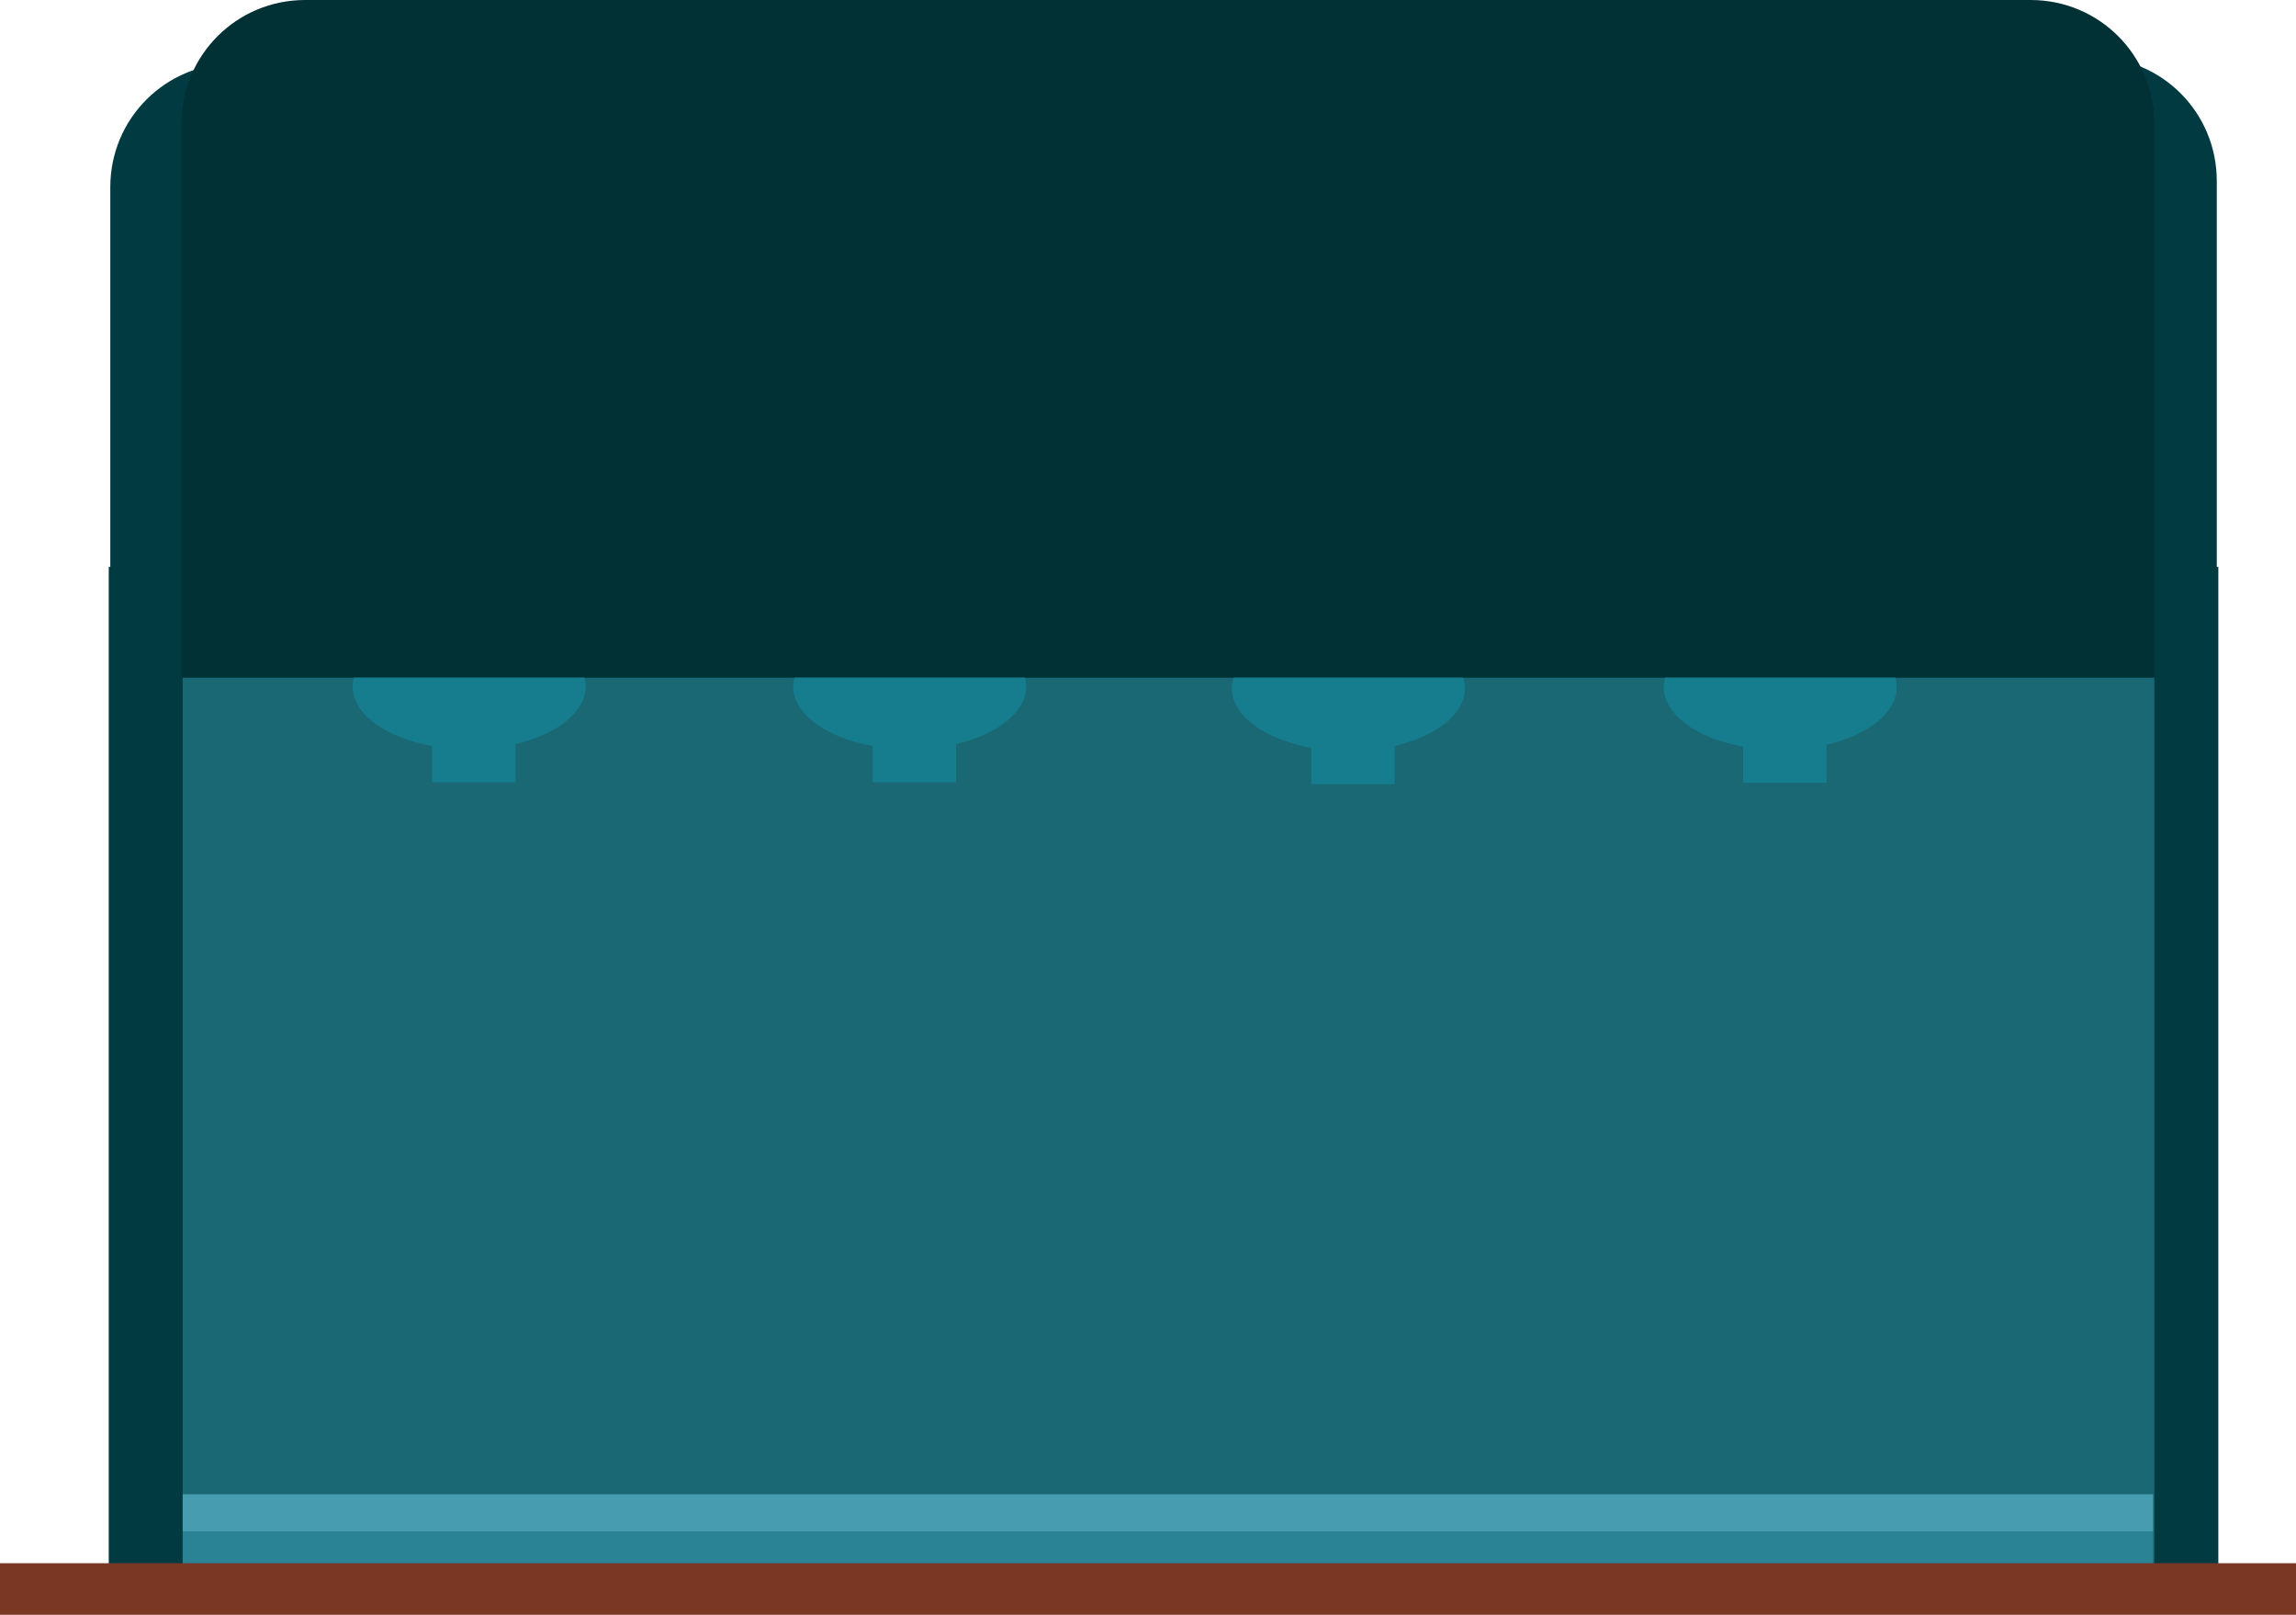
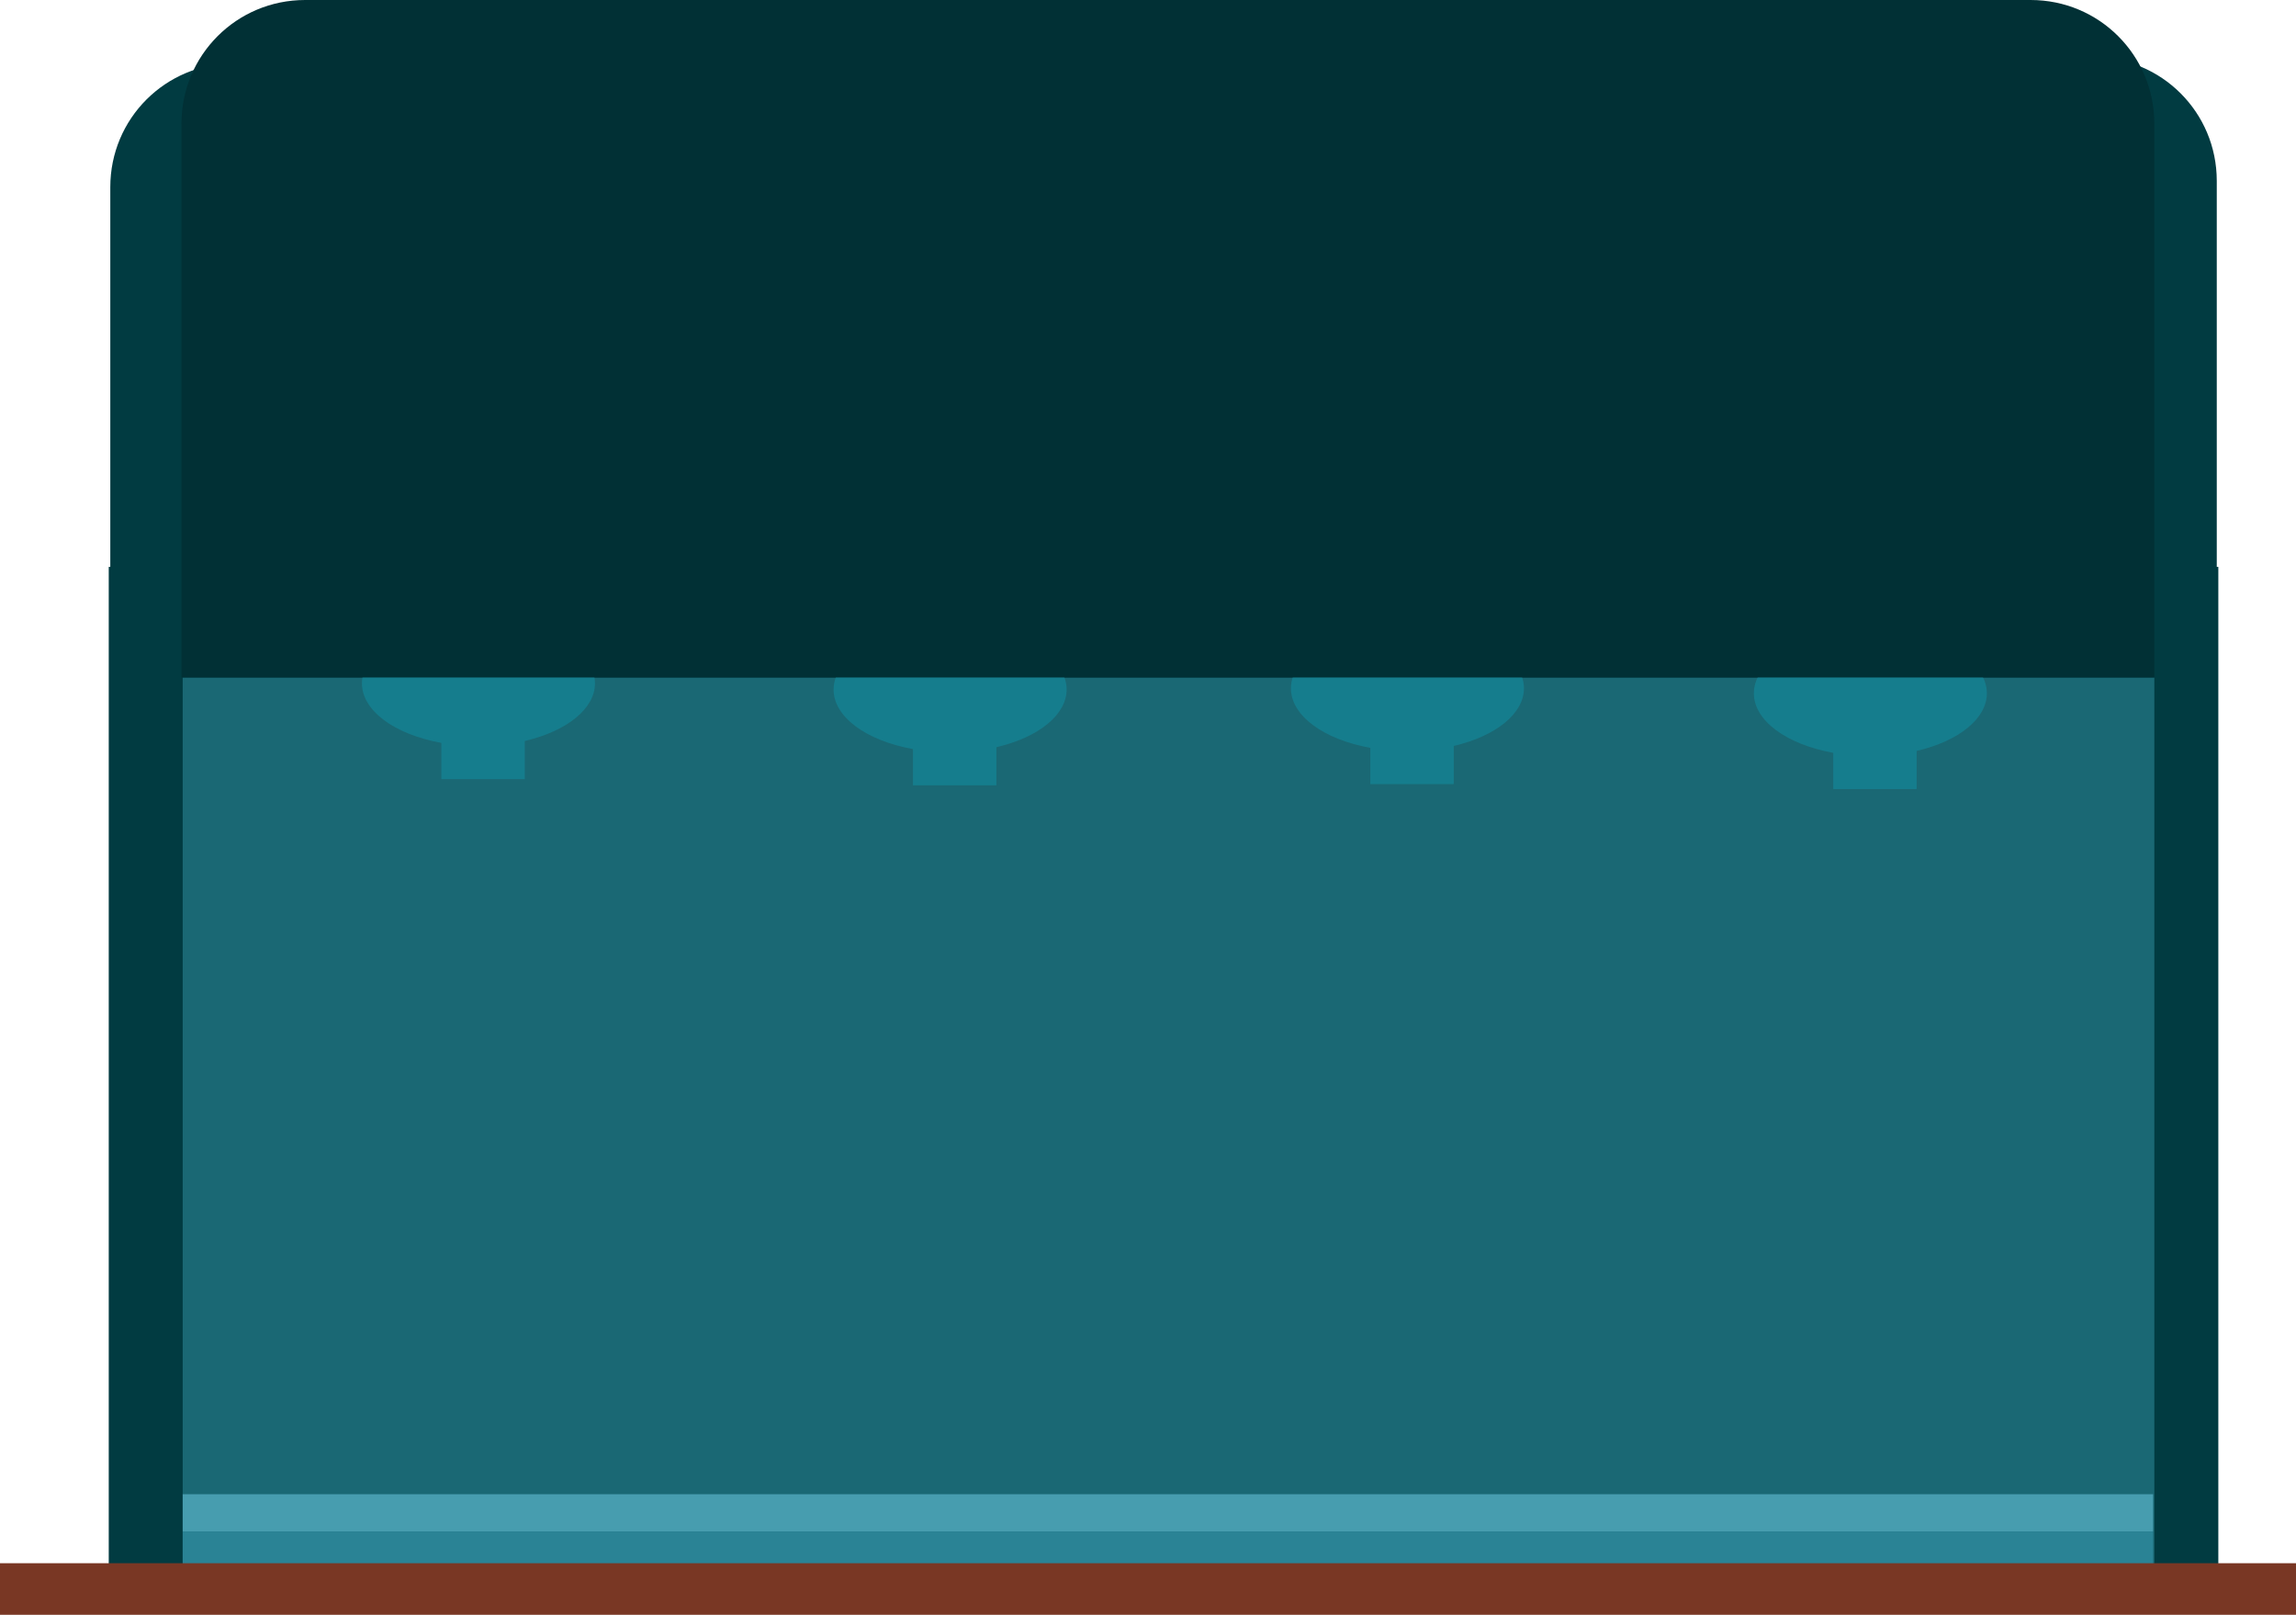
<svg xmlns="http://www.w3.org/2000/svg" width="279.324mm" height="196.396mm" viewBox="0 0 279.324 196.396" version="1.1" id="svg8">
  <defs id="defs2" />
  <g id="layer4" style="display:inline" transform="translate(-9.071354,-94.40502)" />
  <g id="layer5" transform="translate(-9.071354,-94.40502)">
    <path style="display:inline;opacity:1;fill:#013b41;fill-opacity:1;stroke-width:0.266" d="m 53.79,101.36 c -1.653,0 -3.24,0.267 -4.726,0.756 h -11.527 c -8.336,0 -15.047,6.711 -15.047,15.047 v 12.923 33.263 h -0.189 V 285.056 H 278.946 V 163.348 h -0.189 V 129.33 116.407 c 0,-8.336 -6.711,-15.047 -15.048,-15.047 z" id="rect3997-3" />
  </g>
  <g id="layer3" style="display:inline" transform="translate(-9.071354,-94.40502)">
    <rect style="opacity:1;fill:#1a6874;fill-opacity:1;stroke-width:0.265" id="rect4825" width="239.864" height="108.101" x="31.297" y="176.804" />
    <rect style="opacity:1;fill:#479daf;fill-opacity:1;stroke-width:0.195" id="rect4965" width="239.712" height="4.536" x="31.297" y="276.136" />
    <rect style="display:inline;opacity:1;fill:#2a8395;fill-opacity:1;stroke-width:0.195" id="rect4965-6" width="239.712" height="4.536" x="31.297" y="280.671" />
  </g>
  <g id="layer6" transform="translate(-9.071354,-94.40502)">
    <rect style="opacity:1;fill:#793724;fill-opacity:1;stroke-width:0.271" id="rect4983" width="279.324" height="6.274" x="9.071" y="284.527" />
  </g>
  <g id="layer2" style="display:inline" transform="translate(-9.071354,-94.40502)">
-     <path style="opacity:1;fill:#157d8d;fill-opacity:1;stroke-width:0.25" d="m 225.652,170.34 a 14.174,7.638 0 0 0 -14.174,7.638 14.174,7.638 0 0 0 9.659,7.233 v 4.406 h 10.15 v -4.64 a 14.174,7.638 0 0 0 8.54,-6.998 14.174,7.638 0 0 0 -14.174,-7.638 z" id="path4827" />
-     <path style="display:inline;opacity:1;fill:#157d8d;fill-opacity:1;stroke-width:0.25" d="m 119.743,170.265 a 14.174,7.638 0 0 0 -14.174,7.638 14.174,7.638 0 0 0 9.659,7.233 v 4.406 h 10.15 V 184.901 a 14.174,7.638 0 0 0 8.54,-6.999 14.174,7.638 0 0 0 -14.174,-7.638 z" id="path4827-6" />
-     <path style="display:inline;opacity:1;fill:#157d8d;fill-opacity:1;stroke-width:0.25" d="m 66.146,170.265 a 14.174,7.638 0 0 0 -14.174,7.638 14.174,7.638 0 0 0 9.659,7.233 v 4.406 h 10.15 v -4.64 a 14.174,7.638 0 0 0 8.54,-6.998 14.174,7.638 0 0 0 -14.174,-7.638 z" id="path4827-6-7" />
-     <path style="display:inline;opacity:1;fill:#157d8d;fill-opacity:1;stroke-width:0.25" d="m 173.113,170.491 a 14.174,7.638 0 0 0 -14.174,7.638 14.174,7.638 0 0 0 9.659,7.233 v 4.406 h 10.15 v -4.64 a 14.174,7.638 0 0 0 8.54,-6.998 14.174,7.638 0 0 0 -14.174,-7.638 z" id="path4827-6-5" />
+     <path style="opacity:1;fill:#157d8d;fill-opacity:1;stroke-width:0.25" d="m 236.613,171.096 a 14.174,7.638 0 0 0 -14.174,7.638 14.174,7.638 0 0 0 9.659,7.233 v 4.406 h 10.15 v -4.64 a 14.174,7.638 0 0 0 8.54,-6.998 14.174,7.638 0 0 0 -14.174,-7.638 z" id="path4827" />
+     <path style="display:inline;opacity:1;fill:#157d8d;fill-opacity:1;stroke-width:0.25" d="m 124.657,170.642 a 14.174,7.638 0 0 0 -14.174,7.638 14.174,7.638 0 0 0 9.659,7.233 v 4.406 h 10.15 v -4.64 a 14.174,7.638 0 0 0 8.54,-6.999 14.174,7.638 0 0 0 -14.174,-7.638 z" id="path4827-6" />
+     <path style="display:inline;opacity:1;fill:#157d8d;fill-opacity:1;stroke-width:0.25" d="m 67.28,169.887 a 14.174,7.638 0 0 0 -14.174,7.638 14.174,7.638 0 0 0 9.659,7.233 v 4.406 h 10.15 v -4.64 a 14.174,7.638 0 0 0 8.54,-6.998 14.174,7.638 0 0 0 -14.174,-7.638 z" id="path4827-6-7" />
+     <path style="display:inline;opacity:1;fill:#157d8d;fill-opacity:1;stroke-width:0.25" d="m 180.295,170.491 a 14.174,7.638 0 0 0 -14.174,7.638 14.174,7.638 0 0 0 9.659,7.233 v 4.406 h 10.15 v -4.64 a 14.174,7.638 0 0 0 8.54,-6.998 14.174,7.638 0 0 0 -14.174,-7.638 z" id="path4827-6-5" />
  </g>
  <g id="layer1" style="display:inline" transform="translate(-9.071354,-94.40502)">
    <path style="opacity:1;fill:#013035;fill-opacity:1;stroke-width:0.266" d="m 46.193,94.405 c -8.336,0 -15.047,6.711 -15.047,15.047 v 12.923 39.381 15.048 h 15.047 209.92 15.048 v -15.048 -39.381 -12.923 c 0,-8.336 -6.711,-15.047 -15.048,-15.047 z" id="rect3997" />
  </g>
</svg>
